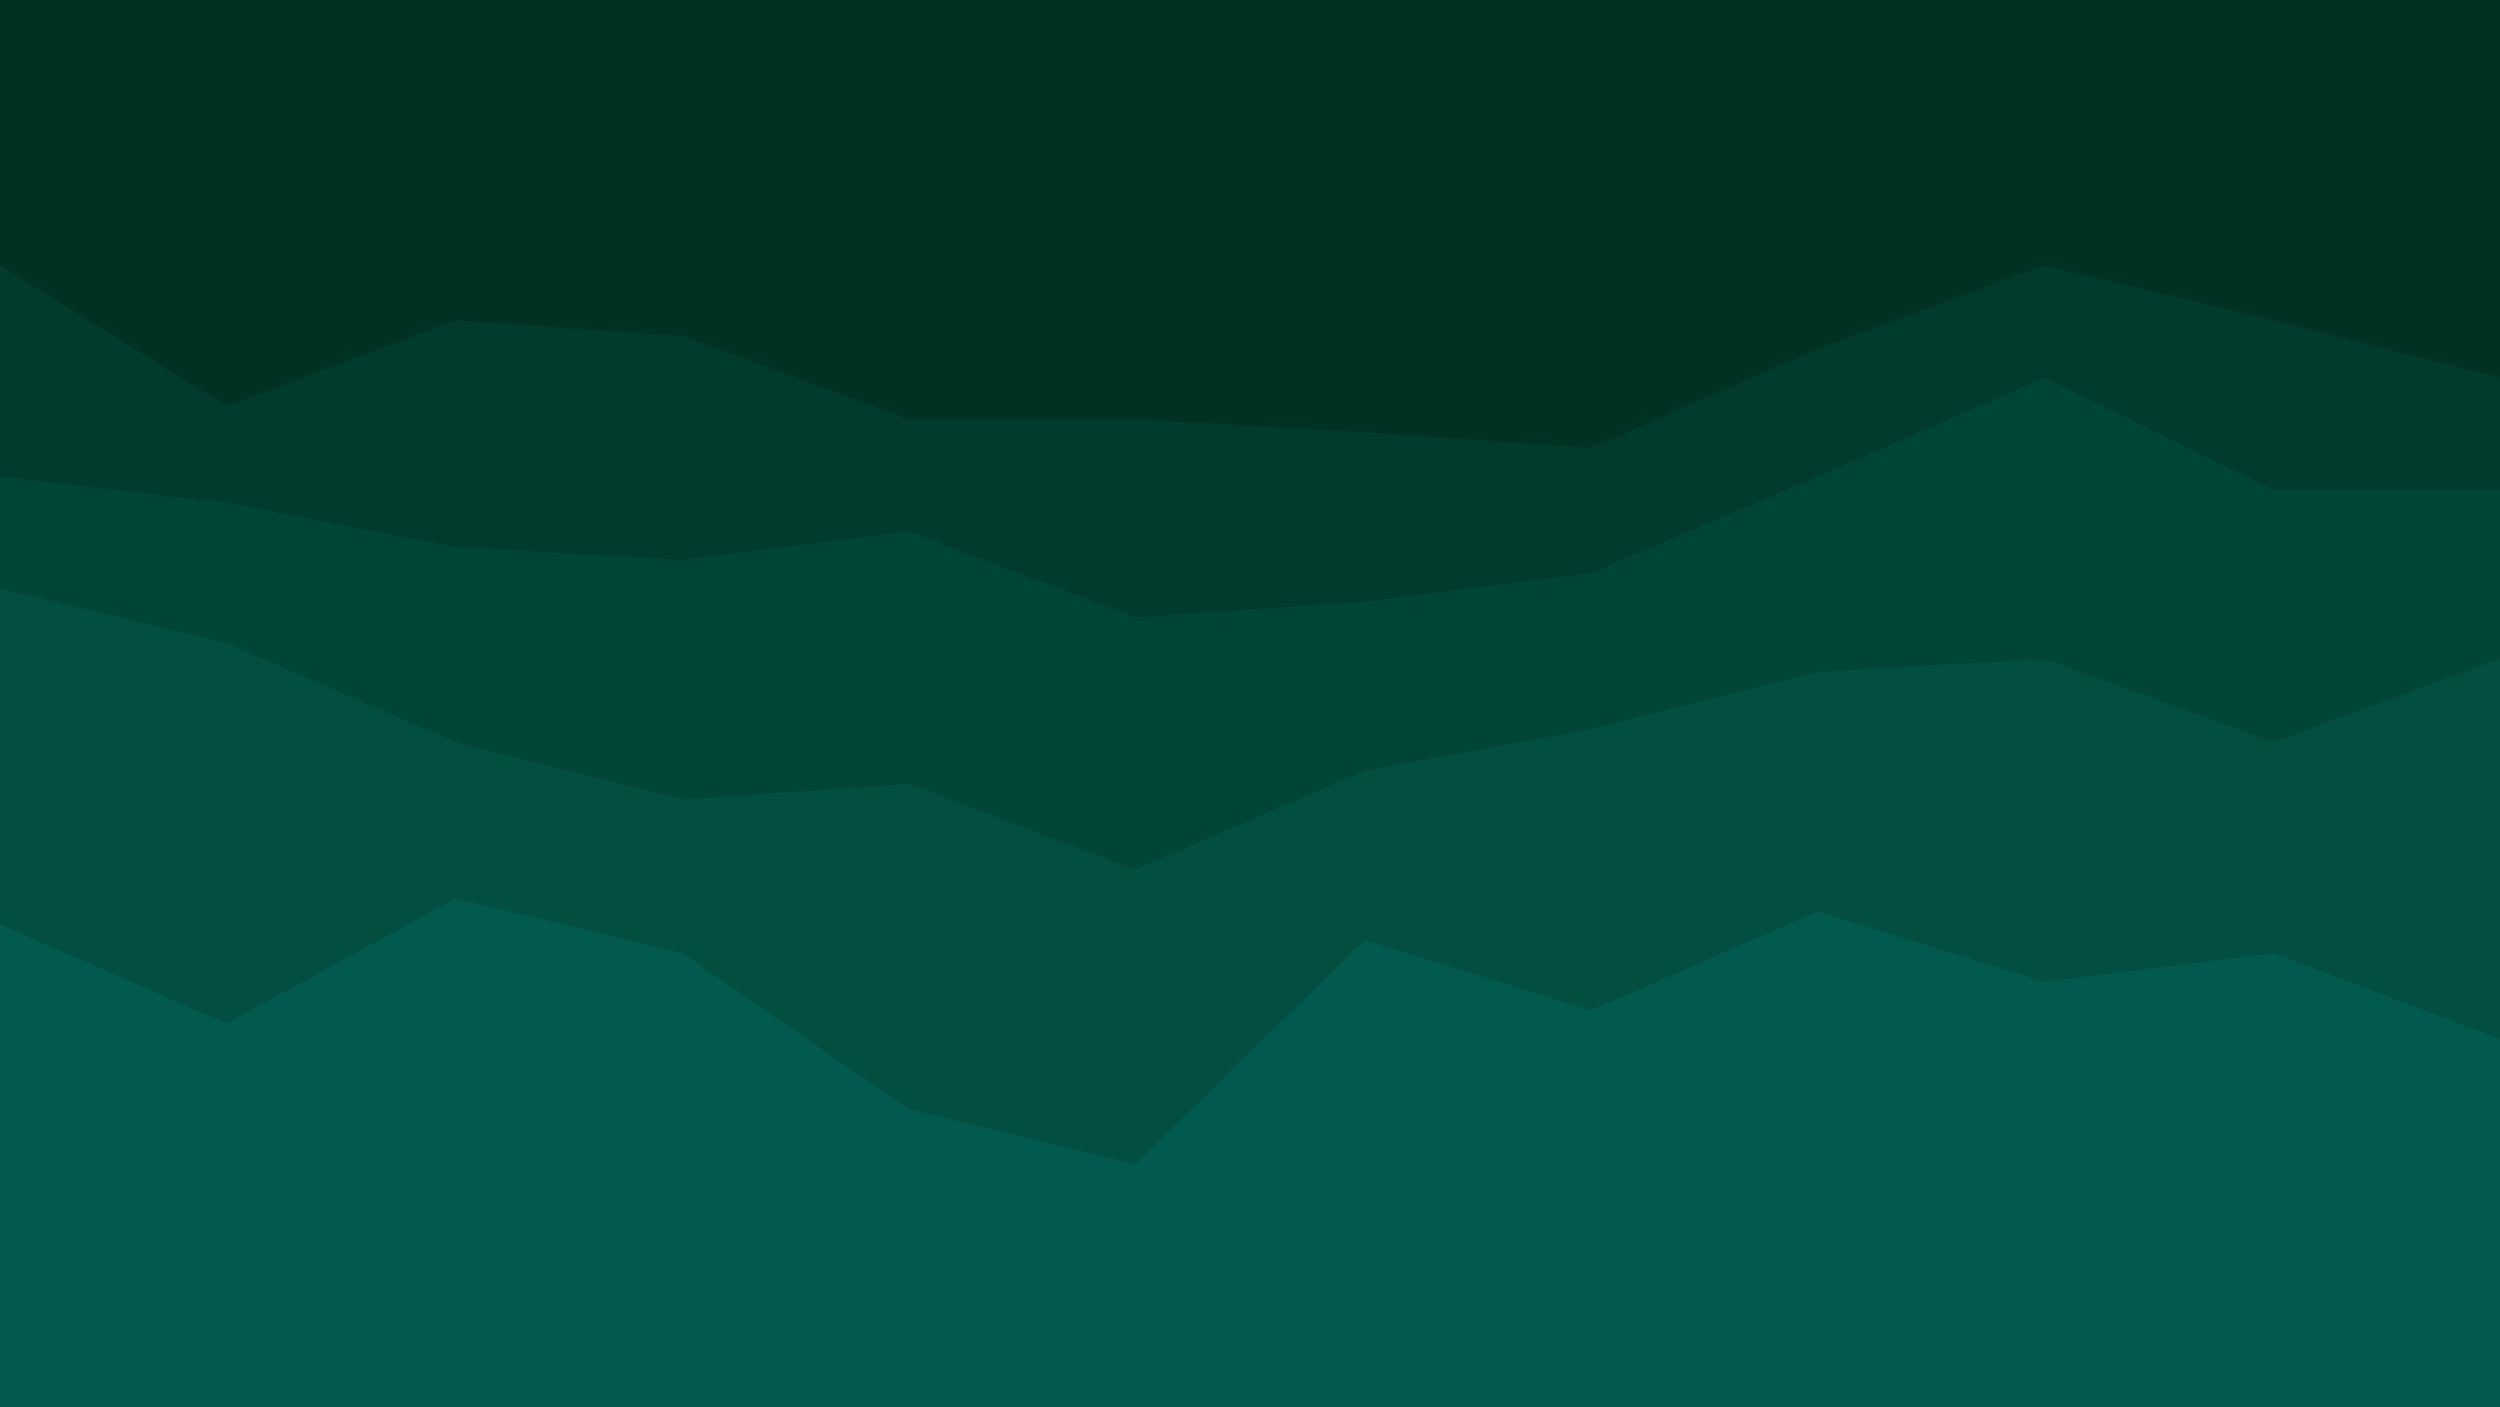
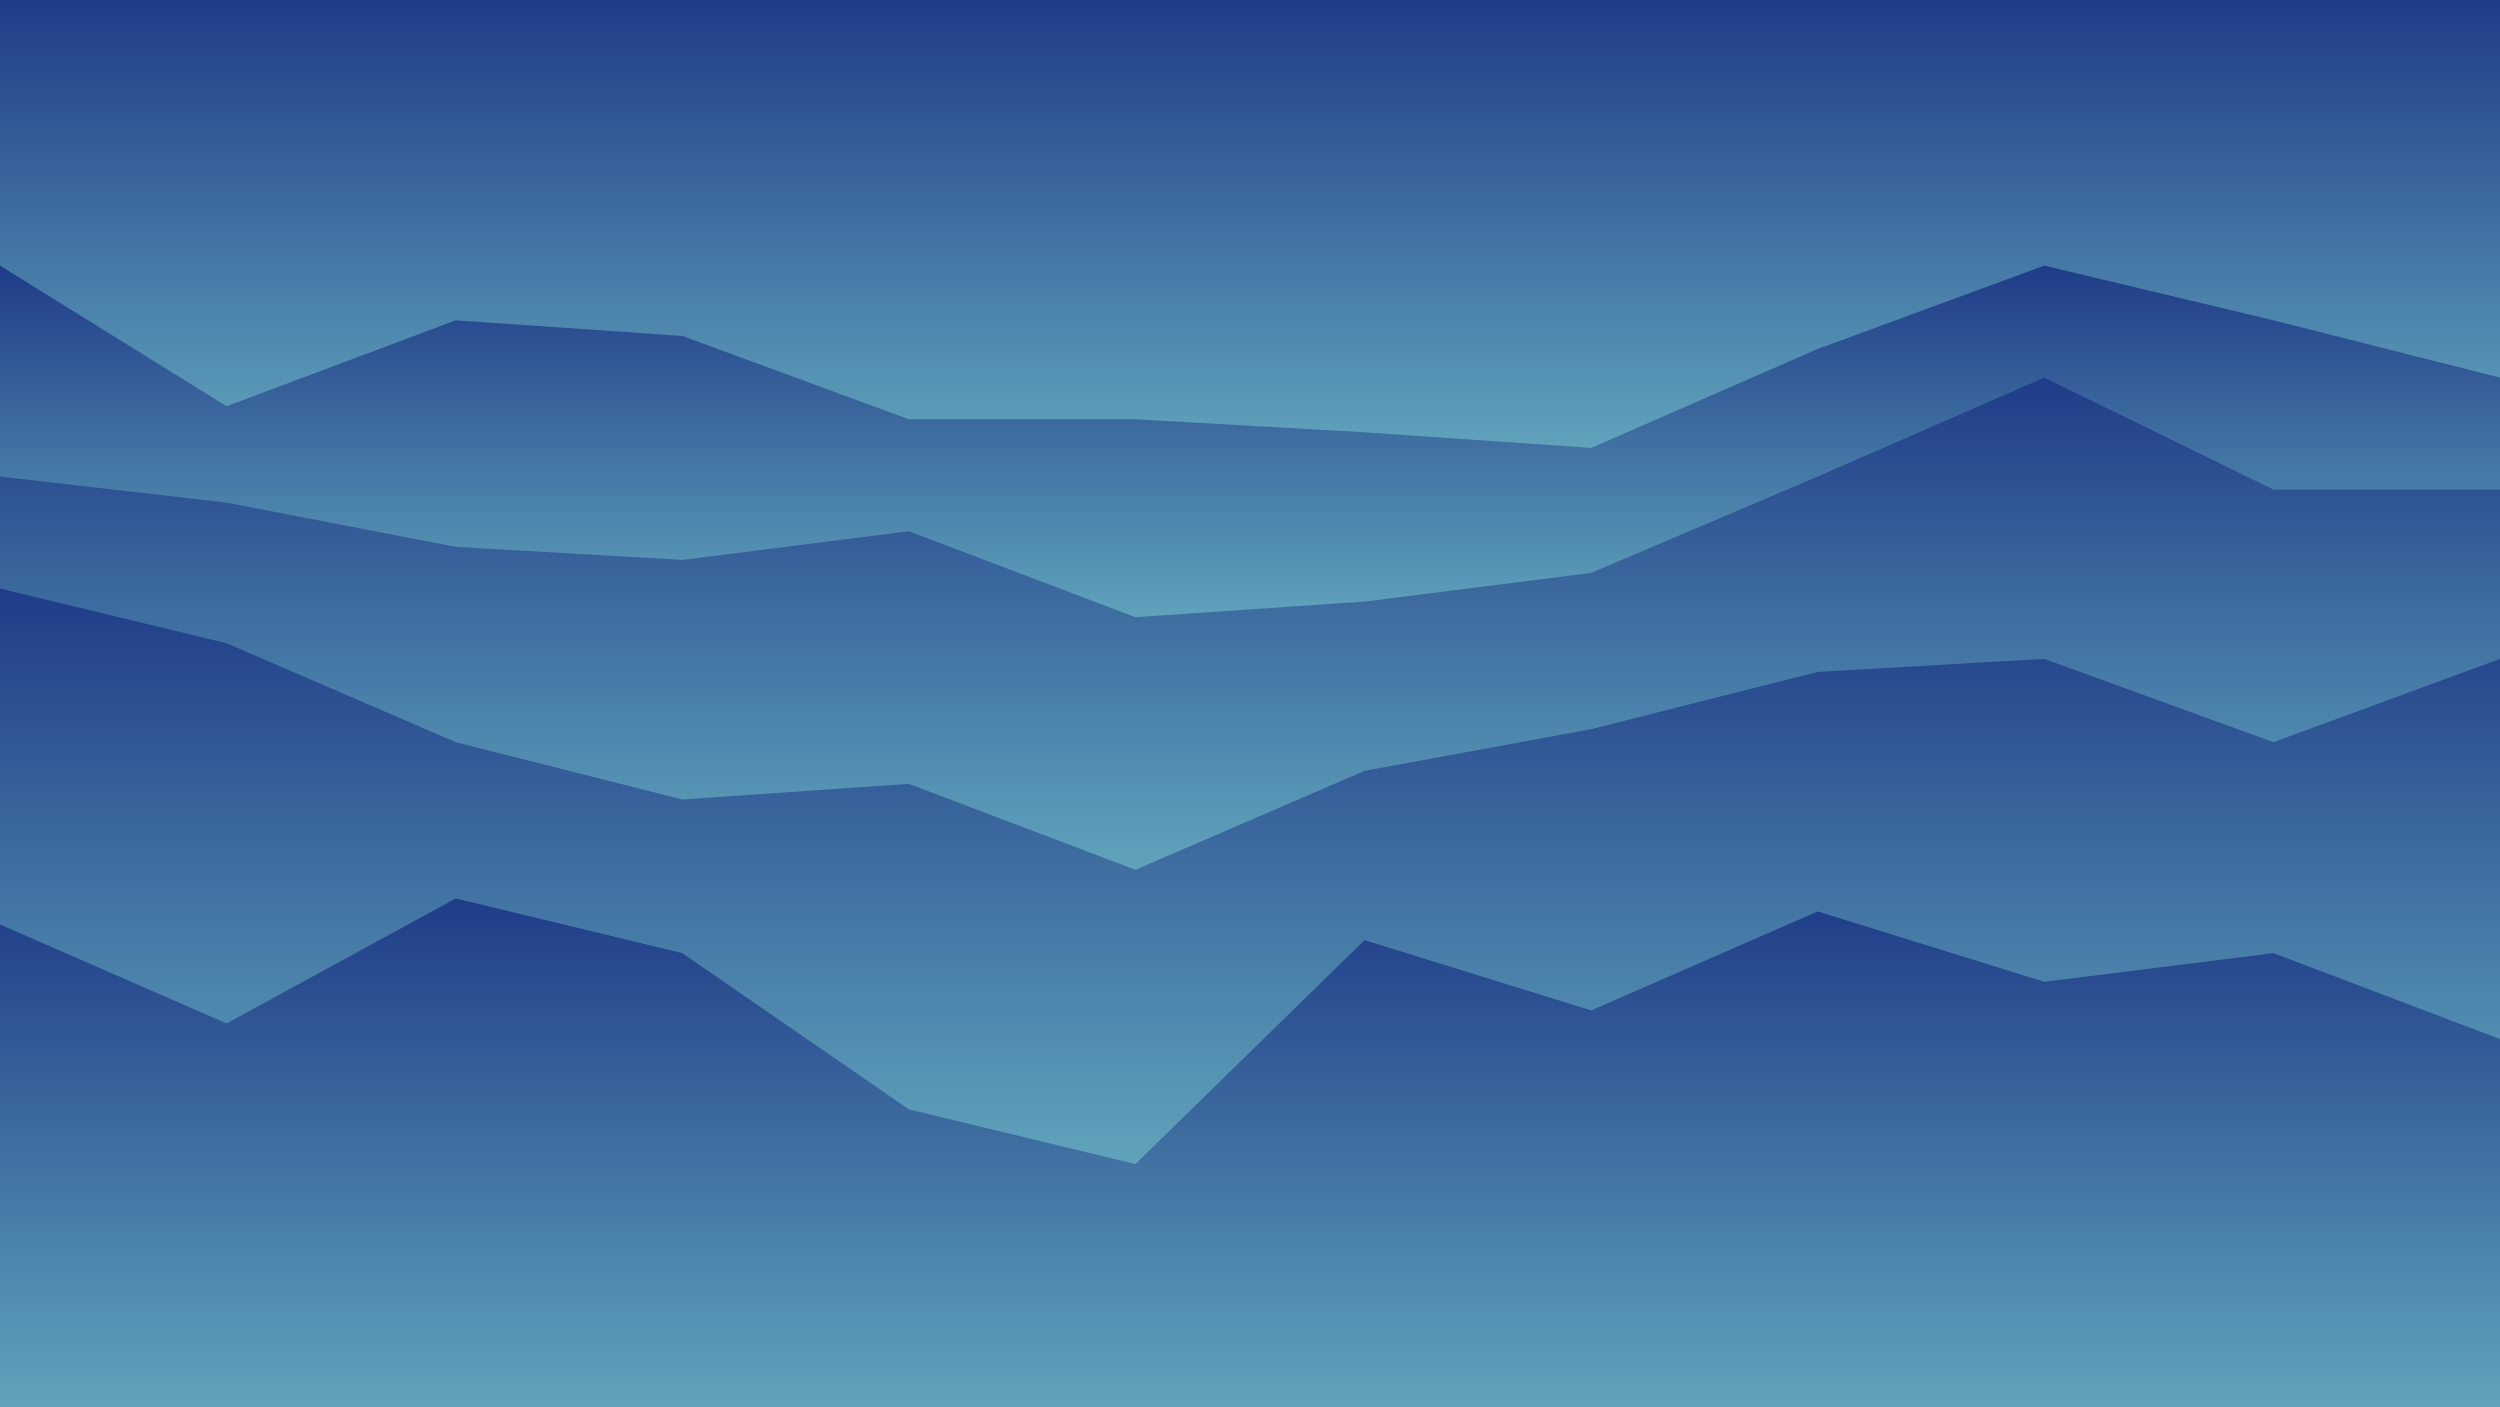
<svg xmlns="http://www.w3.org/2000/svg" id="visual" viewBox="0 0 960 540" width="960" height="540" version="1.1">
-   <path d="M0 104L87 158L175 125L262 131L349 163L436 163L524 168L611 174L698 136L785 104L873 125L960 147L960 0L873 0L785 0L698 0L611 0L524 0L436 0L349 0L262 0L175 0L87 0L0 0Z" fill="#003223" />
-   <path d="M0 185L87 195L175 212L262 217L349 206L436 239L524 233L611 222L698 185L785 147L873 190L960 190L960 145L873 123L785 102L698 134L611 172L524 166L436 161L349 161L262 129L175 123L87 156L0 102Z" fill="#013b2d" />
-   <path d="M0 228L87 249L175 287L262 309L349 303L436 336L524 298L611 282L698 260L785 255L873 287L960 255L960 188L873 188L785 145L698 183L611 220L524 231L436 237L349 204L262 215L175 210L87 193L0 183Z" fill="#014537" />
-   <path d="M0 357L87 395L175 347L262 368L349 428L436 449L524 363L611 390L698 352L785 379L873 368L960 401L960 253L873 285L785 253L698 258L611 280L524 296L436 334L349 301L262 307L175 285L87 247L0 226Z" fill="#024f42" />
-   <path d="M0 541L87 541L175 541L262 541L349 541L436 541L524 541L611 541L698 541L785 541L873 541L960 541L960 399L873 366L785 377L698 350L611 388L524 361L436 447L349 426L262 366L175 345L87 393L0 355Z" fill="#02594e" />
+   <defs>
+     <linearGradient id="peakGradient" x1="0%" y1="0%" x2="0%" y2="100%">
+       <stop offset="0%" stop-color="#1F3C88" />
+       <stop offset="100%" stop-color="#61A4BC" />
+     </linearGradient>
+   </defs>
+   <path d="M0 104L87 158L175 125L262 131L349 163L436 163L524 168L611 174L698 136L785 104L873 125L960 147L960 0L873 0L785 0L698 0L611 0L524 0L436 0L349 0L262 0L175 0L87 0L0 0Z" fill="url(#peakGradient)" />
+   <path d="M0 185L87 195L175 212L262 217L349 206L436 239L524 233L611 222L698 185L785 147L873 190L960 190L960 145L873 123L785 102L698 134L611 172L524 166L436 161L349 161L262 129L175 123L87 156L0 102Z" fill="url(#peakGradient)" />
+   <path d="M0 228L87 249L175 287L262 309L349 303L436 336L524 298L611 282L698 260L785 255L873 287L960 255L960 188L873 188L785 145L698 183L611 220L524 231L436 237L349 204L262 215L175 210L87 193L0 183Z" fill="url(#peakGradient)" />
+   <path d="M0 357L87 395L175 347L262 368L349 428L436 449L524 363L611 390L698 352L785 379L873 368L960 401L960 253L873 285L785 253L698 258L611 280L524 296L436 334L349 301L262 307L175 285L87 247L0 226Z" fill="url(#peakGradient)" />
+   <path d="M0 541L87 541L175 541L262 541L349 541L436 541L524 541L611 541L698 541L785 541L873 541L960 541L960 399L873 366L785 377L698 350L611 388L524 361L436 447L349 426L262 366L175 345L87 393L0 355Z" fill="url(#peakGradient)" />
</svg>
